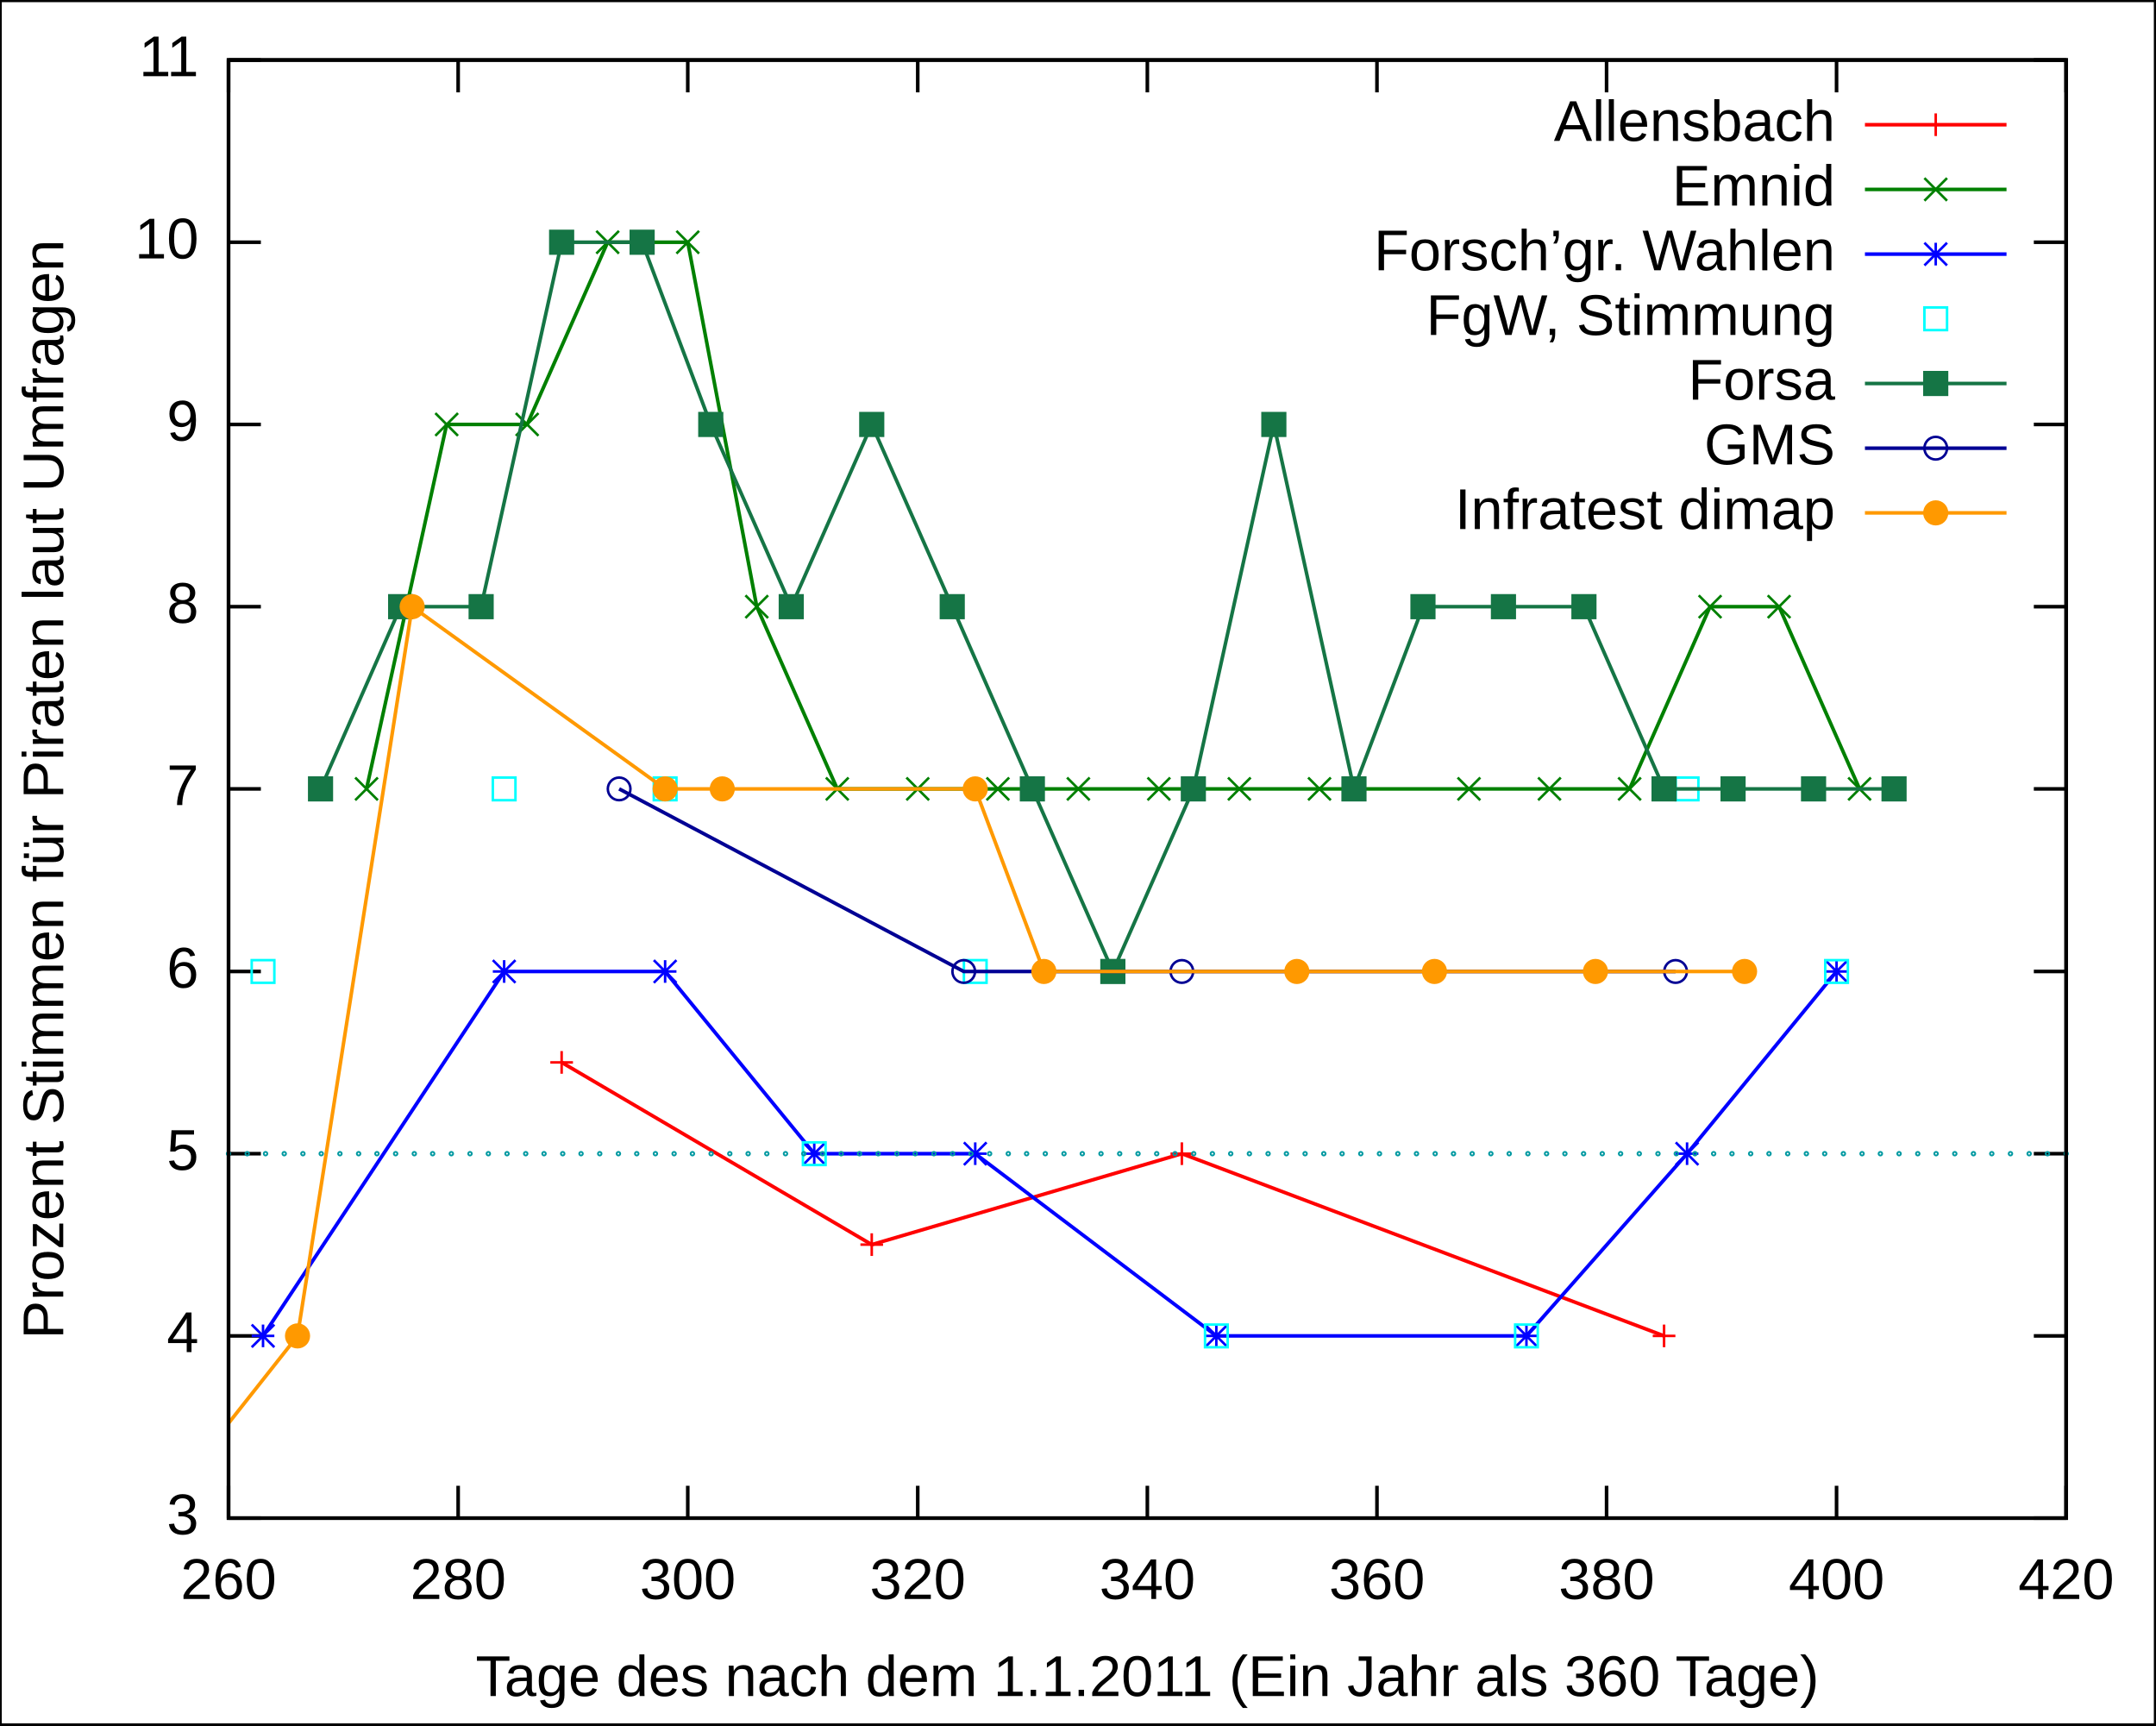
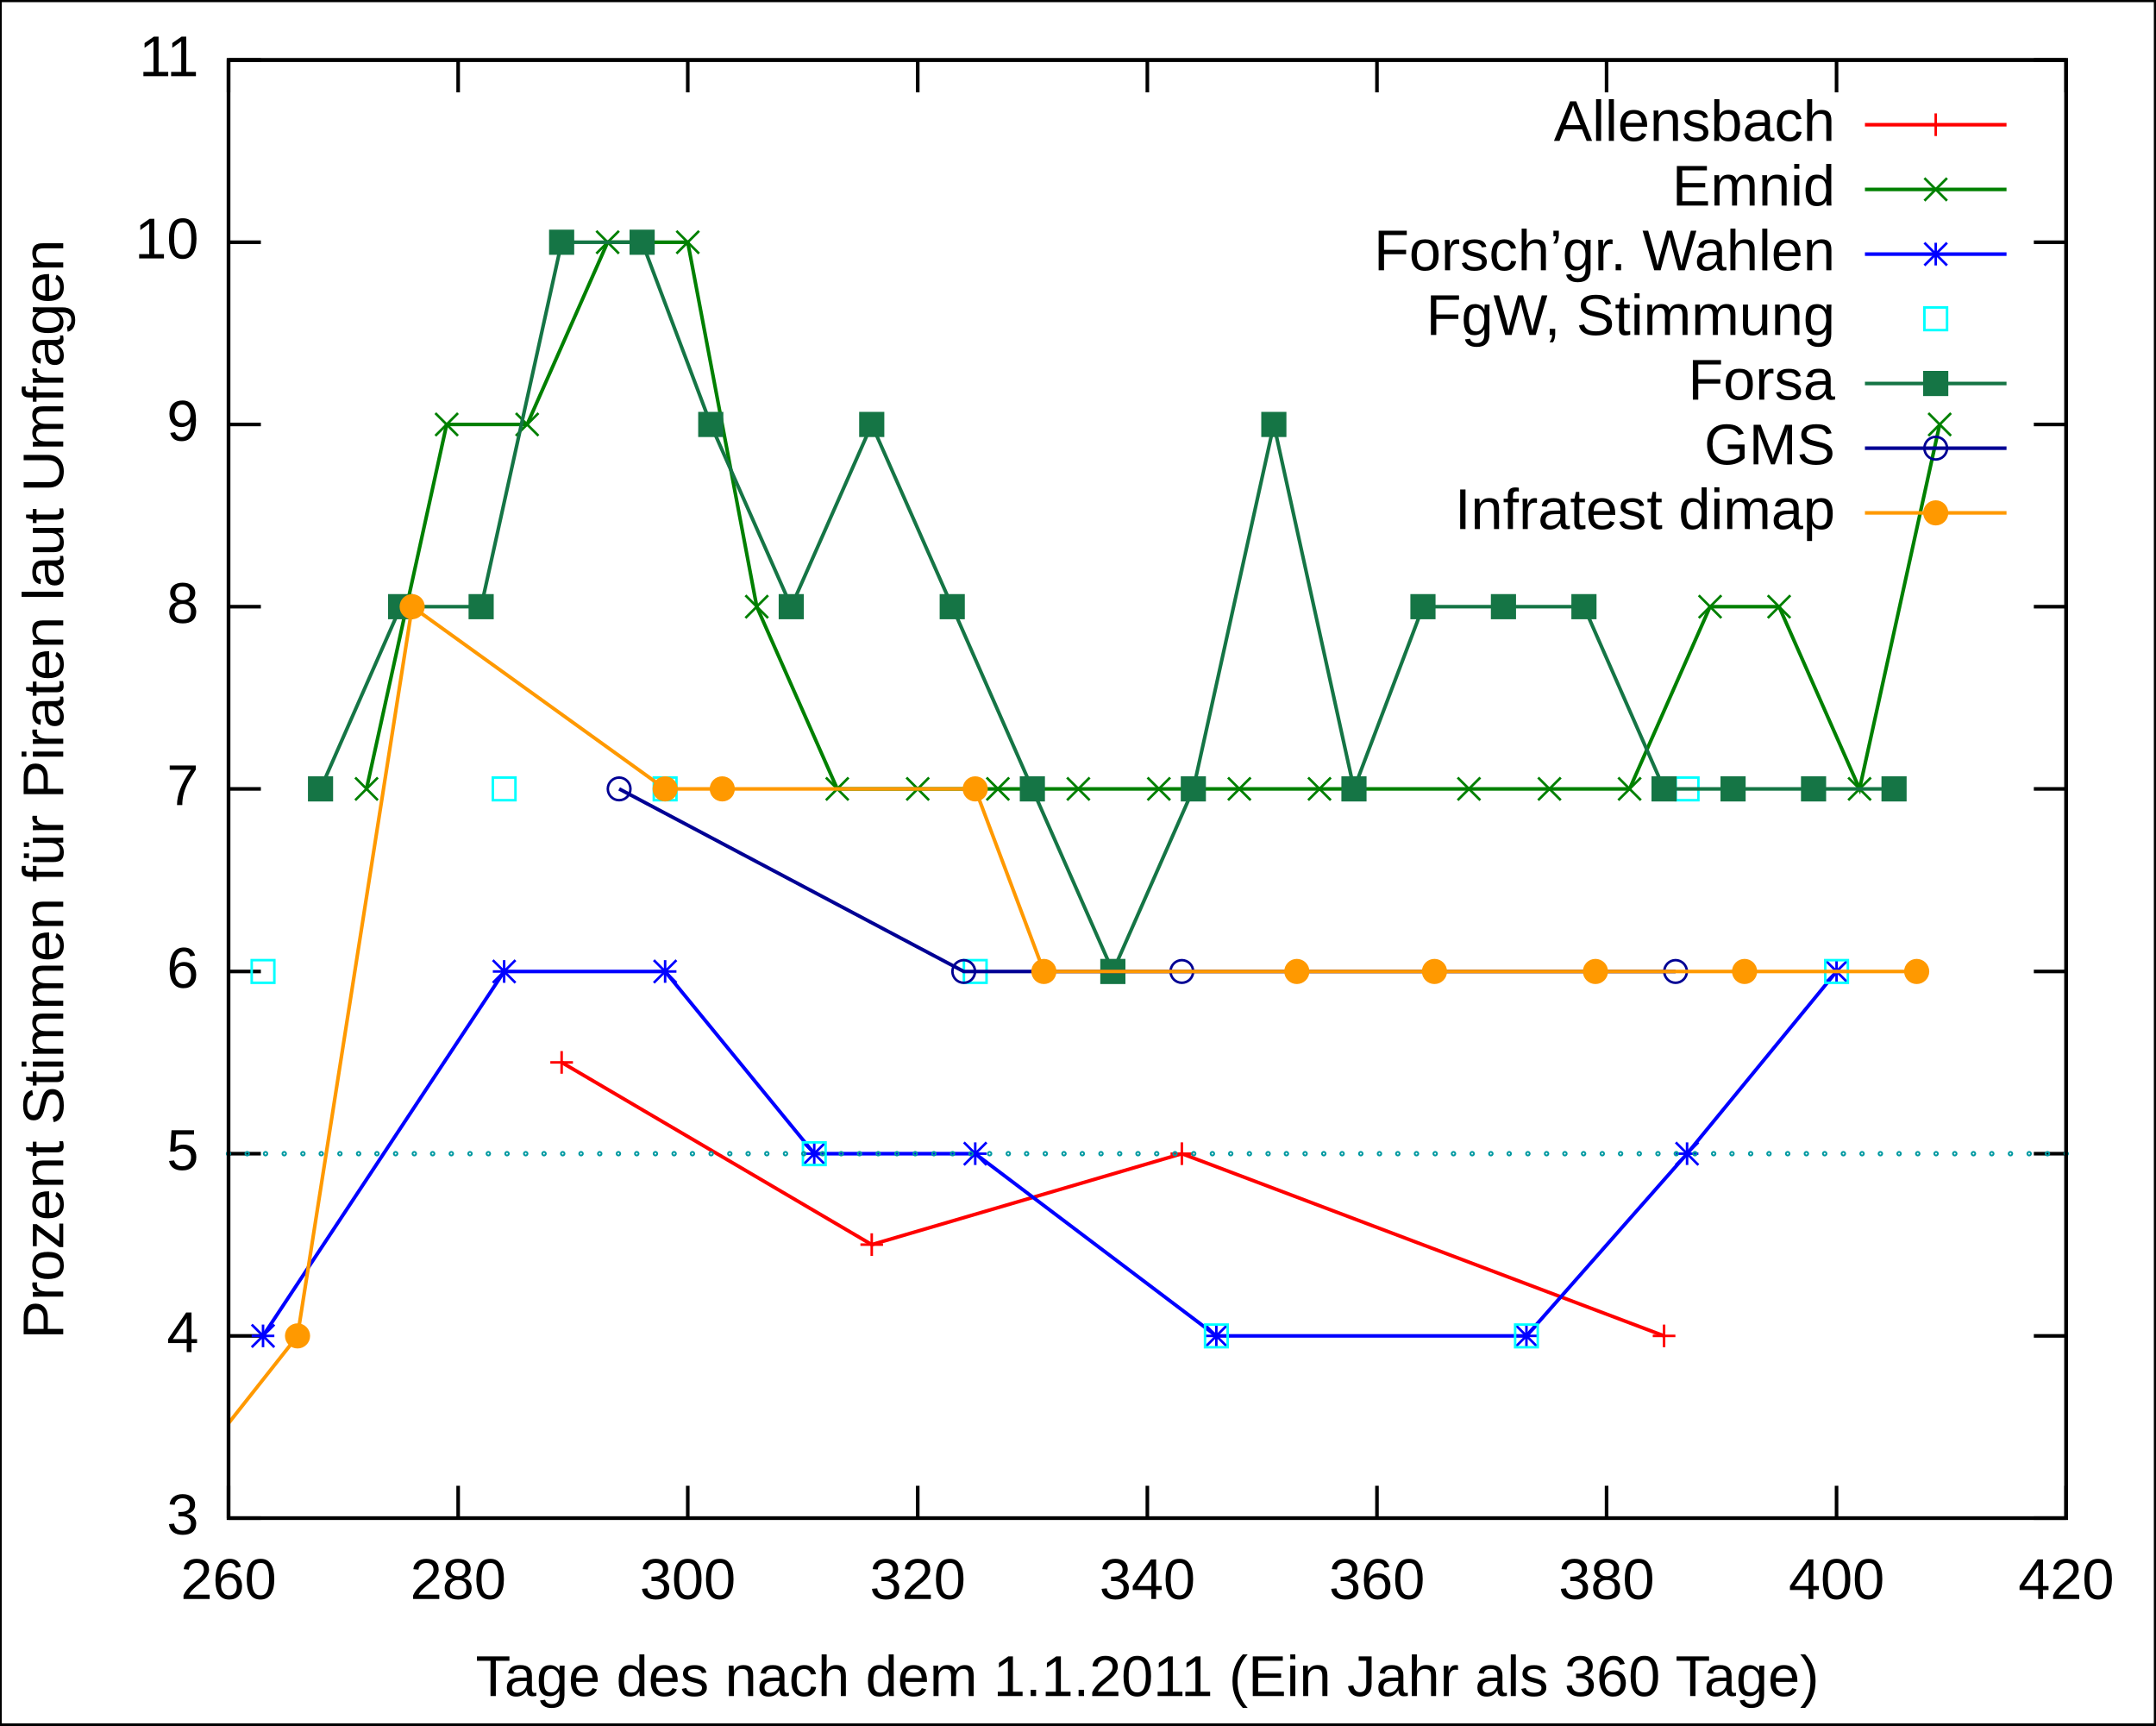
<svg xmlns="http://www.w3.org/2000/svg" xmlns:xlink="http://www.w3.org/1999/xlink" width="600" height="480" viewBox="0 0 600 480">
  <defs>
    <circle id="gpDot" r="0.5" stroke-width="0.5" />
    <path id="gpPt0" stroke-width="0.222" stroke="currentColor" d="M-1,0 h2 M0,-1 v2" />
    <path id="gpPt1" stroke-width="0.222" stroke="currentColor" d="M-1,-1 L1,1 M1,-1 L-1,1" />
    <path id="gpPt2" stroke-width="0.222" stroke="currentColor" d="M-1,0 L1,0 M0,-1 L0,1 M-1,-1 L1,1 M-1,1 L1,-1" />
    <rect id="gpPt3" stroke-width="0.222" stroke="currentColor" x="-1" y="-1" width="2" height="2" />
    <rect id="gpPt4" stroke-width="0.222" stroke="currentColor" fill="currentColor" x="-1" y="-1" width="2" height="2" />
    <circle id="gpPt5" stroke-width="0.222" stroke="currentColor" cx="0" cy="0" r="1" />
    <use xlink:href="#gpPt5" id="gpPt6" fill="currentColor" stroke="none" />
    <path id="gpPt7" stroke-width="0.222" stroke="currentColor" d="M0,-1.33 L-1.33,0.67 L1.33,0.67 z" />
    <use xlink:href="#gpPt7" id="gpPt8" fill="currentColor" stroke="none" />
    <use xlink:href="#gpPt7" id="gpPt9" stroke="currentColor" transform="rotate(180)" />
    <use xlink:href="#gpPt9" id="gpPt10" fill="currentColor" stroke="none" />
    <use xlink:href="#gpPt3" id="gpPt11" stroke="currentColor" transform="rotate(45)" />
    <use xlink:href="#gpPt11" id="gpPt12" fill="currentColor" stroke="none" />
  </defs>
  <g style="fill:none; color:white; stroke:currentColor; stroke-width:1.00; stroke-linecap:butt; stroke-linejoin:miter">
</g>
  <g style="fill:none; color:black; stroke:currentColor; stroke-width:1.00; stroke-linecap:butt; stroke-linejoin:miter">
    <g style="stroke:none; shape-rendering:crispEdges">
      <polygon fill="rgb(255, 255, 255)" points="0.0,480.0 599.9,480.0 599.9,0.1 0.0,0.1 " />
    </g>
    <path stroke="black" d="M0.0,480.0 L0.0,0.1 L599.9,0.1 L599.9,480.0 L0.0,480.0 M63.6,422.4 L72.6,422.4 M575.0,422.4    L566.0,422.4 " />
    <g transform="translate(55.3,426.9)" style="stroke:none; fill:black; font-family:Arial; font-size:12.00pt; text-anchor:end">
      <text> 3</text>
    </g>
    <path d="M63.6,371.7 L72.6,371.7 M575.0,371.7 L566.0,371.7 " />
    <g transform="translate(55.3,376.2)" style="stroke:none; fill:black; font-family:Arial; font-size:12.00pt; text-anchor:end">
      <text> 4</text>
    </g>
    <path d="M63.6,321.0 L72.6,321.0 M575.0,321.0 L566.0,321.0 " />
    <g transform="translate(55.3,325.5)" style="stroke:none; fill:black; font-family:Arial; font-size:12.00pt; text-anchor:end">
      <text> 5</text>
    </g>
    <path d="M63.6,270.3 L72.6,270.3 M575.0,270.3 L566.0,270.3 " />
    <g transform="translate(55.3,274.8)" style="stroke:none; fill:black; font-family:Arial; font-size:12.00pt; text-anchor:end">
      <text> 6</text>
    </g>
    <path d="M63.6,219.5 L72.6,219.5 M575.0,219.5 L566.0,219.5 " />
    <g transform="translate(55.3,224.0)" style="stroke:none; fill:black; font-family:Arial; font-size:12.00pt; text-anchor:end">
      <text> 7</text>
    </g>
    <path d="M63.6,168.8 L72.6,168.8 M575.0,168.8 L566.0,168.8 " />
    <g transform="translate(55.3,173.3)" style="stroke:none; fill:black; font-family:Arial; font-size:12.00pt; text-anchor:end">
      <text> 8</text>
    </g>
    <path d="M63.6,118.1 L72.6,118.1 M575.0,118.1 L566.0,118.1 " />
    <g transform="translate(55.3,122.6)" style="stroke:none; fill:black; font-family:Arial; font-size:12.00pt; text-anchor:end">
      <text> 9</text>
    </g>
    <path d="M63.6,67.4 L72.6,67.4 M575.0,67.4 L566.0,67.4 " />
    <g transform="translate(55.3,71.9)" style="stroke:none; fill:black; font-family:Arial; font-size:12.00pt; text-anchor:end">
      <text> 10</text>
    </g>
    <path d="M63.6,16.7 L72.6,16.7 M575.0,16.7 L566.0,16.7 " />
    <g transform="translate(55.3,21.2)" style="stroke:none; fill:black; font-family:Arial; font-size:12.00pt; text-anchor:end">
      <text> 11</text>
    </g>
    <path d="M63.6,422.4 L63.6,413.4 M63.6,16.7 L63.6,25.7 " />
    <g transform="translate(63.6,444.9)" style="stroke:none; fill:black; font-family:Arial; font-size:12.00pt; text-anchor:middle">
      <text> 260</text>
    </g>
    <path d="M127.5,422.4 L127.5,413.4 M127.5,16.7 L127.5,25.7 " />
    <g transform="translate(127.5,444.9)" style="stroke:none; fill:black; font-family:Arial; font-size:12.00pt; text-anchor:middle">
      <text> 280</text>
    </g>
    <path d="M191.4,422.4 L191.4,413.4 M191.4,16.7 L191.4,25.7 " />
    <g transform="translate(191.4,444.9)" style="stroke:none; fill:black; font-family:Arial; font-size:12.00pt; text-anchor:middle">
      <text> 300</text>
    </g>
    <path d="M255.4,422.4 L255.4,413.4 M255.4,16.7 L255.4,25.7 " />
    <g transform="translate(255.4,444.9)" style="stroke:none; fill:black; font-family:Arial; font-size:12.00pt; text-anchor:middle">
      <text> 320</text>
    </g>
    <path d="M319.3,422.4 L319.3,413.4 M319.3,16.7 L319.3,25.7 " />
    <g transform="translate(319.3,444.9)" style="stroke:none; fill:black; font-family:Arial; font-size:12.00pt; text-anchor:middle">
      <text> 340</text>
    </g>
    <path d="M383.2,422.4 L383.2,413.4 M383.2,16.7 L383.2,25.7 " />
    <g transform="translate(383.2,444.9)" style="stroke:none; fill:black; font-family:Arial; font-size:12.00pt; text-anchor:middle">
      <text> 360</text>
    </g>
    <path d="M447.1,422.4 L447.1,413.4 M447.1,16.7 L447.1,25.7 " />
    <g transform="translate(447.1,444.9)" style="stroke:none; fill:black; font-family:Arial; font-size:12.00pt; text-anchor:middle">
      <text> 380</text>
    </g>
    <path d="M511.1,422.4 L511.1,413.4 M511.1,16.7 L511.1,25.7 " />
    <g transform="translate(511.1,444.9)" style="stroke:none; fill:black; font-family:Arial; font-size:12.00pt; text-anchor:middle">
      <text> 400</text>
    </g>
    <path d="M575.0,422.4 L575.0,413.4 M575.0,16.7 L575.0,25.7 " />
    <g transform="translate(575.0,444.9)" style="stroke:none; fill:black; font-family:Arial; font-size:12.00pt; text-anchor:middle">
      <text> 420</text>
    </g>
    <path d="M63.6,16.7 L63.6,422.4 L575.0,422.4 L575.0,16.7 L63.6,16.7 Z " />
    <g transform="translate(17.6,219.6) rotate(270)" style="stroke:none; fill:black; font-family:Arial; font-size:12.00pt; text-anchor:middle">
      <text>Prozent Stimmen für Piraten laut Umfragen</text>
    </g>
    <g transform="translate(319.3,471.9)" style="stroke:none; fill:black; font-family:Arial; font-size:12.00pt; text-anchor:middle">
      <text>Tage des nach dem 1.1.2011 (Ein Jahr als 360 Tage)</text>
    </g>
  </g>
  <a xlink:title="Plot #1">
    <g style="fill:none; color:red; stroke:currentColor; stroke-width:1.00; stroke-linecap:butt; stroke-linejoin:miter">
      <g transform="translate(510.7,39.2)" style="stroke:none; fill:black; font-family:Arial; font-size:12.00pt; text-anchor:end">
        <text>Allensbach</text>
      </g>
      <path d="M519.0,34.7 L558.4,34.7 M463.1,371.7 L328.9,321.0 L242.6,346.3 L156.3,295.6 " />
      <use xlink:href="#gpPt0" transform="translate(463.1,371.7) scale(3.15)" />
      <use xlink:href="#gpPt0" transform="translate(328.9,321.0) scale(3.15)" />
      <use xlink:href="#gpPt0" transform="translate(242.6,346.3) scale(3.15)" />
      <use xlink:href="#gpPt0" transform="translate(156.3,295.6) scale(3.15)" />
      <use xlink:href="#gpPt0" transform="translate(538.7,34.7) scale(3.15)" />
    </g>
  </a>
  <a xlink:title="Plot #2">
    <g style="fill:none; color:green; stroke:currentColor; stroke-width:1.00; stroke-linecap:butt; stroke-linejoin:miter">
      <g transform="translate(510.7,57.2)" style="stroke:none; fill:black; font-family:Arial; font-size:12.00pt; text-anchor:end">
        <text>Emnid</text>
      </g>
-       <path d="M519.0,52.7 L558.4,52.7 M517.5,219.5 L495.1,168.8 L475.9,168.8 L453.5,219.5 L431.2,219.5 L408.8,219.5    L367.2,219.5 L344.9,219.5 L322.5,219.5 L300.1,219.5 L277.7,219.5 L255.4,219.5 L233.0,219.5 L210.6,168.8    L191.4,67.4 L169.1,67.4 L146.7,118.1 L124.3,118.1 L102.0,219.5 " />
+       <path d="M519.0,52.7 L558.4,52.7 M539.8,118.1 L517.5,219.5 L495.1,168.8 L475.9,168.8 L453.5,219.5 L431.2,219.5    L408.8,219.5 L367.2,219.5 L344.9,219.5 L322.5,219.5 L300.1,219.5 L277.7,219.5 L255.4,219.5 L233.0,219.5    L210.6,168.8 L191.4,67.4 L169.1,67.4 L146.7,118.1 L124.3,118.1 L102.0,219.5 " />
+       <use xlink:href="#gpPt1" transform="translate(539.8,118.1) scale(3.15)" />
      <use xlink:href="#gpPt1" transform="translate(517.5,219.5) scale(3.15)" />
      <use xlink:href="#gpPt1" transform="translate(495.1,168.8) scale(3.15)" />
      <use xlink:href="#gpPt1" transform="translate(475.9,168.8) scale(3.15)" />
      <use xlink:href="#gpPt1" transform="translate(453.5,219.5) scale(3.15)" />
      <use xlink:href="#gpPt1" transform="translate(431.2,219.5) scale(3.15)" />
      <use xlink:href="#gpPt1" transform="translate(408.8,219.5) scale(3.15)" />
      <use xlink:href="#gpPt1" transform="translate(367.2,219.5) scale(3.15)" />
      <use xlink:href="#gpPt1" transform="translate(344.9,219.5) scale(3.15)" />
      <use xlink:href="#gpPt1" transform="translate(322.5,219.5) scale(3.15)" />
      <use xlink:href="#gpPt1" transform="translate(300.1,219.5) scale(3.15)" />
      <use xlink:href="#gpPt1" transform="translate(277.7,219.5) scale(3.15)" />
      <use xlink:href="#gpPt1" transform="translate(255.4,219.5) scale(3.15)" />
      <use xlink:href="#gpPt1" transform="translate(233.0,219.5) scale(3.15)" />
      <use xlink:href="#gpPt1" transform="translate(210.6,168.8) scale(3.15)" />
      <use xlink:href="#gpPt1" transform="translate(191.4,67.4) scale(3.15)" />
      <use xlink:href="#gpPt1" transform="translate(169.1,67.4) scale(3.15)" />
      <use xlink:href="#gpPt1" transform="translate(146.7,118.1) scale(3.15)" />
      <use xlink:href="#gpPt1" transform="translate(124.3,118.1) scale(3.15)" />
      <use xlink:href="#gpPt1" transform="translate(102.0,219.5) scale(3.15)" />
      <use xlink:href="#gpPt1" transform="translate(538.7,52.7) scale(3.15)" />
    </g>
  </a>
  <a xlink:title="Plot #3">
    <g style="fill:none; color:blue; stroke:currentColor; stroke-width:1.00; stroke-linecap:butt; stroke-linejoin:miter">
      <g transform="translate(510.7,75.2)" style="stroke:none; fill:black; font-family:Arial; font-size:12.00pt; text-anchor:end">
        <text>Forsch’gr. Wahlen</text>
      </g>
      <path d="M519.0,70.7 L558.4,70.7 M511.1,270.3 L469.5,321.0 L424.8,371.7 L338.5,371.7 L271.4,321.0 L226.6,321.0    L185.1,270.3 L140.3,270.3 L73.2,371.7 " />
      <use xlink:href="#gpPt2" transform="translate(511.1,270.3) scale(3.15)" />
      <use xlink:href="#gpPt2" transform="translate(469.5,321.0) scale(3.15)" />
      <use xlink:href="#gpPt2" transform="translate(424.8,371.7) scale(3.15)" />
      <use xlink:href="#gpPt2" transform="translate(338.5,371.7) scale(3.15)" />
      <use xlink:href="#gpPt2" transform="translate(271.4,321.0) scale(3.15)" />
      <use xlink:href="#gpPt2" transform="translate(226.6,321.0) scale(3.15)" />
      <use xlink:href="#gpPt2" transform="translate(185.1,270.3) scale(3.15)" />
      <use xlink:href="#gpPt2" transform="translate(140.3,270.3) scale(3.15)" />
      <use xlink:href="#gpPt2" transform="translate(73.2,371.7) scale(3.15)" />
      <use xlink:href="#gpPt2" transform="translate(538.7,70.7) scale(3.15)" />
    </g>
  </a>
  <a xlink:title="Plot #4">
    <g style="fill:none; color:cyan; stroke:currentColor; stroke-width:1.00; stroke-linecap:butt; stroke-linejoin:miter">
      <g transform="translate(510.7,93.2)" style="stroke:none; fill:black; font-family:Arial; font-size:12.00pt; text-anchor:end">
        <text>FgW, Stimmung</text>
      </g>
      <use xlink:href="#gpPt3" transform="translate(511.1,270.3) scale(3.15)" />
      <use xlink:href="#gpPt3" transform="translate(469.5,219.5) scale(3.15)" />
      <use xlink:href="#gpPt3" transform="translate(424.8,371.7) scale(3.15)" />
      <use xlink:href="#gpPt3" transform="translate(338.5,371.7) scale(3.15)" />
      <use xlink:href="#gpPt3" transform="translate(271.4,270.3) scale(3.15)" />
      <use xlink:href="#gpPt3" transform="translate(226.6,321.0) scale(3.15)" />
      <use xlink:href="#gpPt3" transform="translate(185.1,219.5) scale(3.15)" />
      <use xlink:href="#gpPt3" transform="translate(140.3,219.5) scale(3.15)" />
      <use xlink:href="#gpPt3" transform="translate(73.2,270.3) scale(3.15)" />
      <use xlink:href="#gpPt3" transform="translate(538.7,88.7) scale(3.15)" />
    </g>
  </a>
  <a xlink:title="Plot #5">
    <g style="fill:none; color:#157545; stroke:currentColor; stroke-width:1.00; stroke-linecap:butt; stroke-linejoin:miter">
      <g transform="translate(510.7,111.2)" style="stroke:none; fill:black; font-family:Arial; font-size:12.00pt; text-anchor:end">
        <text>Forsa</text>
      </g>
      <path d="M519.0,106.7 L558.4,106.7 M527.1,219.5 L504.7,219.5 L482.3,219.5 L463.1,219.5 L440.8,168.8 L418.4,168.8    L396.0,168.8 L376.8,219.5 L354.5,118.1 L332.1,219.5 L309.7,270.3 L287.3,219.5 L265.0,168.8 L242.6,118.1    L220.2,168.8 L197.8,118.1 L178.7,67.4 L156.3,67.4 L133.9,168.8 L111.5,168.8 L89.2,219.5 " />
      <use xlink:href="#gpPt4" transform="translate(527.1,219.5) scale(3.15)" />
      <use xlink:href="#gpPt4" transform="translate(504.7,219.5) scale(3.15)" />
      <use xlink:href="#gpPt4" transform="translate(482.3,219.5) scale(3.15)" />
      <use xlink:href="#gpPt4" transform="translate(463.1,219.5) scale(3.15)" />
      <use xlink:href="#gpPt4" transform="translate(440.8,168.8) scale(3.15)" />
      <use xlink:href="#gpPt4" transform="translate(418.4,168.8) scale(3.15)" />
      <use xlink:href="#gpPt4" transform="translate(396.0,168.8) scale(3.15)" />
      <use xlink:href="#gpPt4" transform="translate(376.8,219.5) scale(3.15)" />
      <use xlink:href="#gpPt4" transform="translate(354.5,118.1) scale(3.15)" />
      <use xlink:href="#gpPt4" transform="translate(332.1,219.5) scale(3.15)" />
      <use xlink:href="#gpPt4" transform="translate(309.7,270.3) scale(3.15)" />
      <use xlink:href="#gpPt4" transform="translate(287.3,219.5) scale(3.15)" />
      <use xlink:href="#gpPt4" transform="translate(265.0,168.8) scale(3.15)" />
      <use xlink:href="#gpPt4" transform="translate(242.6,118.1) scale(3.15)" />
      <use xlink:href="#gpPt4" transform="translate(220.2,168.8) scale(3.15)" />
      <use xlink:href="#gpPt4" transform="translate(197.8,118.1) scale(3.15)" />
      <use xlink:href="#gpPt4" transform="translate(178.7,67.4) scale(3.15)" />
      <use xlink:href="#gpPt4" transform="translate(156.3,67.4) scale(3.15)" />
      <use xlink:href="#gpPt4" transform="translate(133.9,168.8) scale(3.15)" />
      <use xlink:href="#gpPt4" transform="translate(111.5,168.8) scale(3.15)" />
      <use xlink:href="#gpPt4" transform="translate(89.2,219.5) scale(3.15)" />
      <use xlink:href="#gpPt4" transform="translate(538.7,106.7) scale(3.15)" />
    </g>
  </a>
  <a xlink:title="Plot #6">
    <g style="fill:none; color:#000094; stroke:currentColor; stroke-width:1.00; stroke-linecap:butt; stroke-linejoin:miter">
      <g transform="translate(510.7,129.2)" style="stroke:none; fill:black; font-family:Arial; font-size:12.00pt; text-anchor:end">
        <text>GMS</text>
      </g>
      <path d="M519.0,124.7 L558.4,124.7 M466.3,270.3 L328.9,270.3 L268.2,270.3 L172.3,219.5 " />
      <use xlink:href="#gpPt5" transform="translate(466.3,270.3) scale(3.15)" />
      <use xlink:href="#gpPt5" transform="translate(328.9,270.3) scale(3.15)" />
      <use xlink:href="#gpPt5" transform="translate(268.2,270.3) scale(3.15)" />
      <use xlink:href="#gpPt5" transform="translate(172.3,219.5) scale(3.15)" />
      <use xlink:href="#gpPt5" transform="translate(538.7,124.7) scale(3.15)" />
    </g>
  </a>
  <a xlink:title="Plot #7">
    <g style="fill:none; color:#FF9900; stroke:currentColor; stroke-width:1.00; stroke-linecap:butt; stroke-linejoin:miter">
      <g transform="translate(510.7,147.2)" style="stroke:none; fill:black; font-family:Arial; font-size:12.00pt; text-anchor:end">
        <text>Infratest dimap</text>
      </g>
-       <path d="M519.0,142.7 L558.4,142.7 M485.5,270.3 L444.0,270.3 L399.2,270.3 L360.9,270.3 L290.5,270.3 L271.4,219.5    L201.0,219.5 L185.1,219.5 L114.7,168.8 L82.8,371.7 L63.6,396.0 " />
+       <path d="M519.0,142.7 L558.4,142.7 M533.4,270.3 L485.5,270.3 L444.0,270.3 L399.2,270.3 L360.9,270.3 L290.5,270.3    L271.4,219.5 L201.0,219.5 L185.1,219.5 L114.7,168.8 L82.8,371.7 L63.6,396.0 " />
+       <use xlink:href="#gpPt6" transform="translate(533.4,270.3) scale(3.15)" />
      <use xlink:href="#gpPt6" transform="translate(485.5,270.3) scale(3.15)" />
      <use xlink:href="#gpPt6" transform="translate(444.0,270.3) scale(3.15)" />
      <use xlink:href="#gpPt6" transform="translate(399.2,270.3) scale(3.15)" />
      <use xlink:href="#gpPt6" transform="translate(360.9,270.3) scale(3.15)" />
      <use xlink:href="#gpPt6" transform="translate(290.5,270.3) scale(3.15)" />
      <use xlink:href="#gpPt6" transform="translate(271.4,219.5) scale(3.15)" />
      <use xlink:href="#gpPt6" transform="translate(201.0,219.5) scale(3.15)" />
      <use xlink:href="#gpPt6" transform="translate(185.1,219.5) scale(3.15)" />
      <use xlink:href="#gpPt6" transform="translate(114.7,168.8) scale(3.15)" />
      <use xlink:href="#gpPt6" transform="translate(82.8,371.7) scale(3.15)" />
      <use xlink:href="#gpPt6" transform="translate(538.7,142.7) scale(3.15)" />
    </g>
  </a>
  <a xlink:title="Plot #8">
    <g style="fill:none; color:#0099A1; stroke:currentColor; stroke-width:1.00; stroke-linecap:butt; stroke-linejoin:miter">
      <use xlink:href="#gpDot" x="63.6" y="321.0" />
      <use xlink:href="#gpDot" x="68.8" y="321.0" />
      <use xlink:href="#gpDot" x="73.9" y="321.0" />
      <use xlink:href="#gpDot" x="79.1" y="321.0" />
      <use xlink:href="#gpDot" x="84.3" y="321.0" />
      <use xlink:href="#gpDot" x="89.4" y="321.0" />
      <use xlink:href="#gpDot" x="94.6" y="321.0" />
      <use xlink:href="#gpDot" x="99.8" y="321.0" />
      <use xlink:href="#gpDot" x="104.9" y="321.0" />
      <use xlink:href="#gpDot" x="110.1" y="321.0" />
      <use xlink:href="#gpDot" x="115.3" y="321.0" />
      <use xlink:href="#gpDot" x="120.4" y="321.0" />
      <use xlink:href="#gpDot" x="125.6" y="321.0" />
      <use xlink:href="#gpDot" x="130.8" y="321.0" />
      <use xlink:href="#gpDot" x="135.9" y="321.0" />
      <use xlink:href="#gpDot" x="141.1" y="321.0" />
      <use xlink:href="#gpDot" x="146.3" y="321.0" />
      <use xlink:href="#gpDot" x="151.4" y="321.0" />
      <use xlink:href="#gpDot" x="156.6" y="321.0" />
      <use xlink:href="#gpDot" x="161.7" y="321.0" />
      <use xlink:href="#gpDot" x="166.9" y="321.0" />
      <use xlink:href="#gpDot" x="172.1" y="321.0" />
      <use xlink:href="#gpDot" x="177.2" y="321.0" />
      <use xlink:href="#gpDot" x="182.4" y="321.0" />
      <use xlink:href="#gpDot" x="187.6" y="321.0" />
      <use xlink:href="#gpDot" x="192.7" y="321.0" />
      <use xlink:href="#gpDot" x="197.9" y="321.0" />
      <use xlink:href="#gpDot" x="203.1" y="321.0" />
      <use xlink:href="#gpDot" x="208.2" y="321.0" />
      <use xlink:href="#gpDot" x="213.4" y="321.0" />
      <use xlink:href="#gpDot" x="218.6" y="321.0" />
      <use xlink:href="#gpDot" x="223.7" y="321.0" />
      <use xlink:href="#gpDot" x="228.9" y="321.0" />
      <use xlink:href="#gpDot" x="234.1" y="321.0" />
      <use xlink:href="#gpDot" x="239.2" y="321.0" />
      <use xlink:href="#gpDot" x="244.4" y="321.0" />
      <use xlink:href="#gpDot" x="249.6" y="321.0" />
      <use xlink:href="#gpDot" x="254.7" y="321.0" />
      <use xlink:href="#gpDot" x="259.9" y="321.0" />
      <use xlink:href="#gpDot" x="265.1" y="321.0" />
      <use xlink:href="#gpDot" x="270.2" y="321.0" />
      <use xlink:href="#gpDot" x="275.4" y="321.0" />
      <use xlink:href="#gpDot" x="280.6" y="321.0" />
      <use xlink:href="#gpDot" x="285.7" y="321.0" />
      <use xlink:href="#gpDot" x="290.9" y="321.0" />
      <use xlink:href="#gpDot" x="296.1" y="321.0" />
      <use xlink:href="#gpDot" x="301.2" y="321.0" />
      <use xlink:href="#gpDot" x="306.4" y="321.0" />
      <use xlink:href="#gpDot" x="311.6" y="321.0" />
      <use xlink:href="#gpDot" x="316.7" y="321.0" />
      <use xlink:href="#gpDot" x="321.9" y="321.0" />
      <use xlink:href="#gpDot" x="327.0" y="321.0" />
      <use xlink:href="#gpDot" x="332.2" y="321.0" />
      <use xlink:href="#gpDot" x="337.4" y="321.0" />
      <use xlink:href="#gpDot" x="342.5" y="321.0" />
      <use xlink:href="#gpDot" x="347.7" y="321.0" />
      <use xlink:href="#gpDot" x="352.9" y="321.0" />
      <use xlink:href="#gpDot" x="358.0" y="321.0" />
      <use xlink:href="#gpDot" x="363.2" y="321.0" />
      <use xlink:href="#gpDot" x="368.4" y="321.0" />
      <use xlink:href="#gpDot" x="373.5" y="321.0" />
      <use xlink:href="#gpDot" x="378.7" y="321.0" />
      <use xlink:href="#gpDot" x="383.9" y="321.0" />
      <use xlink:href="#gpDot" x="389.0" y="321.0" />
      <use xlink:href="#gpDot" x="394.2" y="321.0" />
      <use xlink:href="#gpDot" x="399.4" y="321.0" />
      <use xlink:href="#gpDot" x="404.5" y="321.0" />
      <use xlink:href="#gpDot" x="409.7" y="321.0" />
      <use xlink:href="#gpDot" x="414.9" y="321.0" />
      <use xlink:href="#gpDot" x="420.0" y="321.0" />
      <use xlink:href="#gpDot" x="425.2" y="321.0" />
      <use xlink:href="#gpDot" x="430.4" y="321.0" />
      <use xlink:href="#gpDot" x="435.5" y="321.0" />
      <use xlink:href="#gpDot" x="440.7" y="321.0" />
      <use xlink:href="#gpDot" x="445.9" y="321.0" />
      <use xlink:href="#gpDot" x="451.0" y="321.0" />
      <use xlink:href="#gpDot" x="456.2" y="321.0" />
      <use xlink:href="#gpDot" x="461.4" y="321.0" />
      <use xlink:href="#gpDot" x="466.5" y="321.0" />
      <use xlink:href="#gpDot" x="471.7" y="321.0" />
      <use xlink:href="#gpDot" x="476.9" y="321.0" />
      <use xlink:href="#gpDot" x="482.0" y="321.0" />
      <use xlink:href="#gpDot" x="487.2" y="321.0" />
      <use xlink:href="#gpDot" x="492.3" y="321.0" />
      <use xlink:href="#gpDot" x="497.5" y="321.0" />
      <use xlink:href="#gpDot" x="502.7" y="321.0" />
      <use xlink:href="#gpDot" x="507.8" y="321.0" />
      <use xlink:href="#gpDot" x="513.0" y="321.0" />
      <use xlink:href="#gpDot" x="518.2" y="321.0" />
      <use xlink:href="#gpDot" x="523.3" y="321.0" />
      <use xlink:href="#gpDot" x="528.5" y="321.0" />
      <use xlink:href="#gpDot" x="533.7" y="321.0" />
      <use xlink:href="#gpDot" x="538.8" y="321.0" />
      <use xlink:href="#gpDot" x="544.0" y="321.0" />
      <use xlink:href="#gpDot" x="549.2" y="321.0" />
      <use xlink:href="#gpDot" x="554.3" y="321.0" />
      <use xlink:href="#gpDot" x="559.5" y="321.0" />
      <use xlink:href="#gpDot" x="564.7" y="321.0" />
      <use xlink:href="#gpDot" x="569.8" y="321.0" />
      <use xlink:href="#gpDot" x="575.0" y="321.0" />
    </g>
  </a>
  <g style="fill:none; color:black; stroke:currentColor; stroke-width:1.00; stroke-linecap:butt; stroke-linejoin:miter">
    <path d="M63.6,16.7 L63.6,422.4 L575.0,422.4 L575.0,16.7 L63.6,16.7 Z " />
  </g>
</svg>
